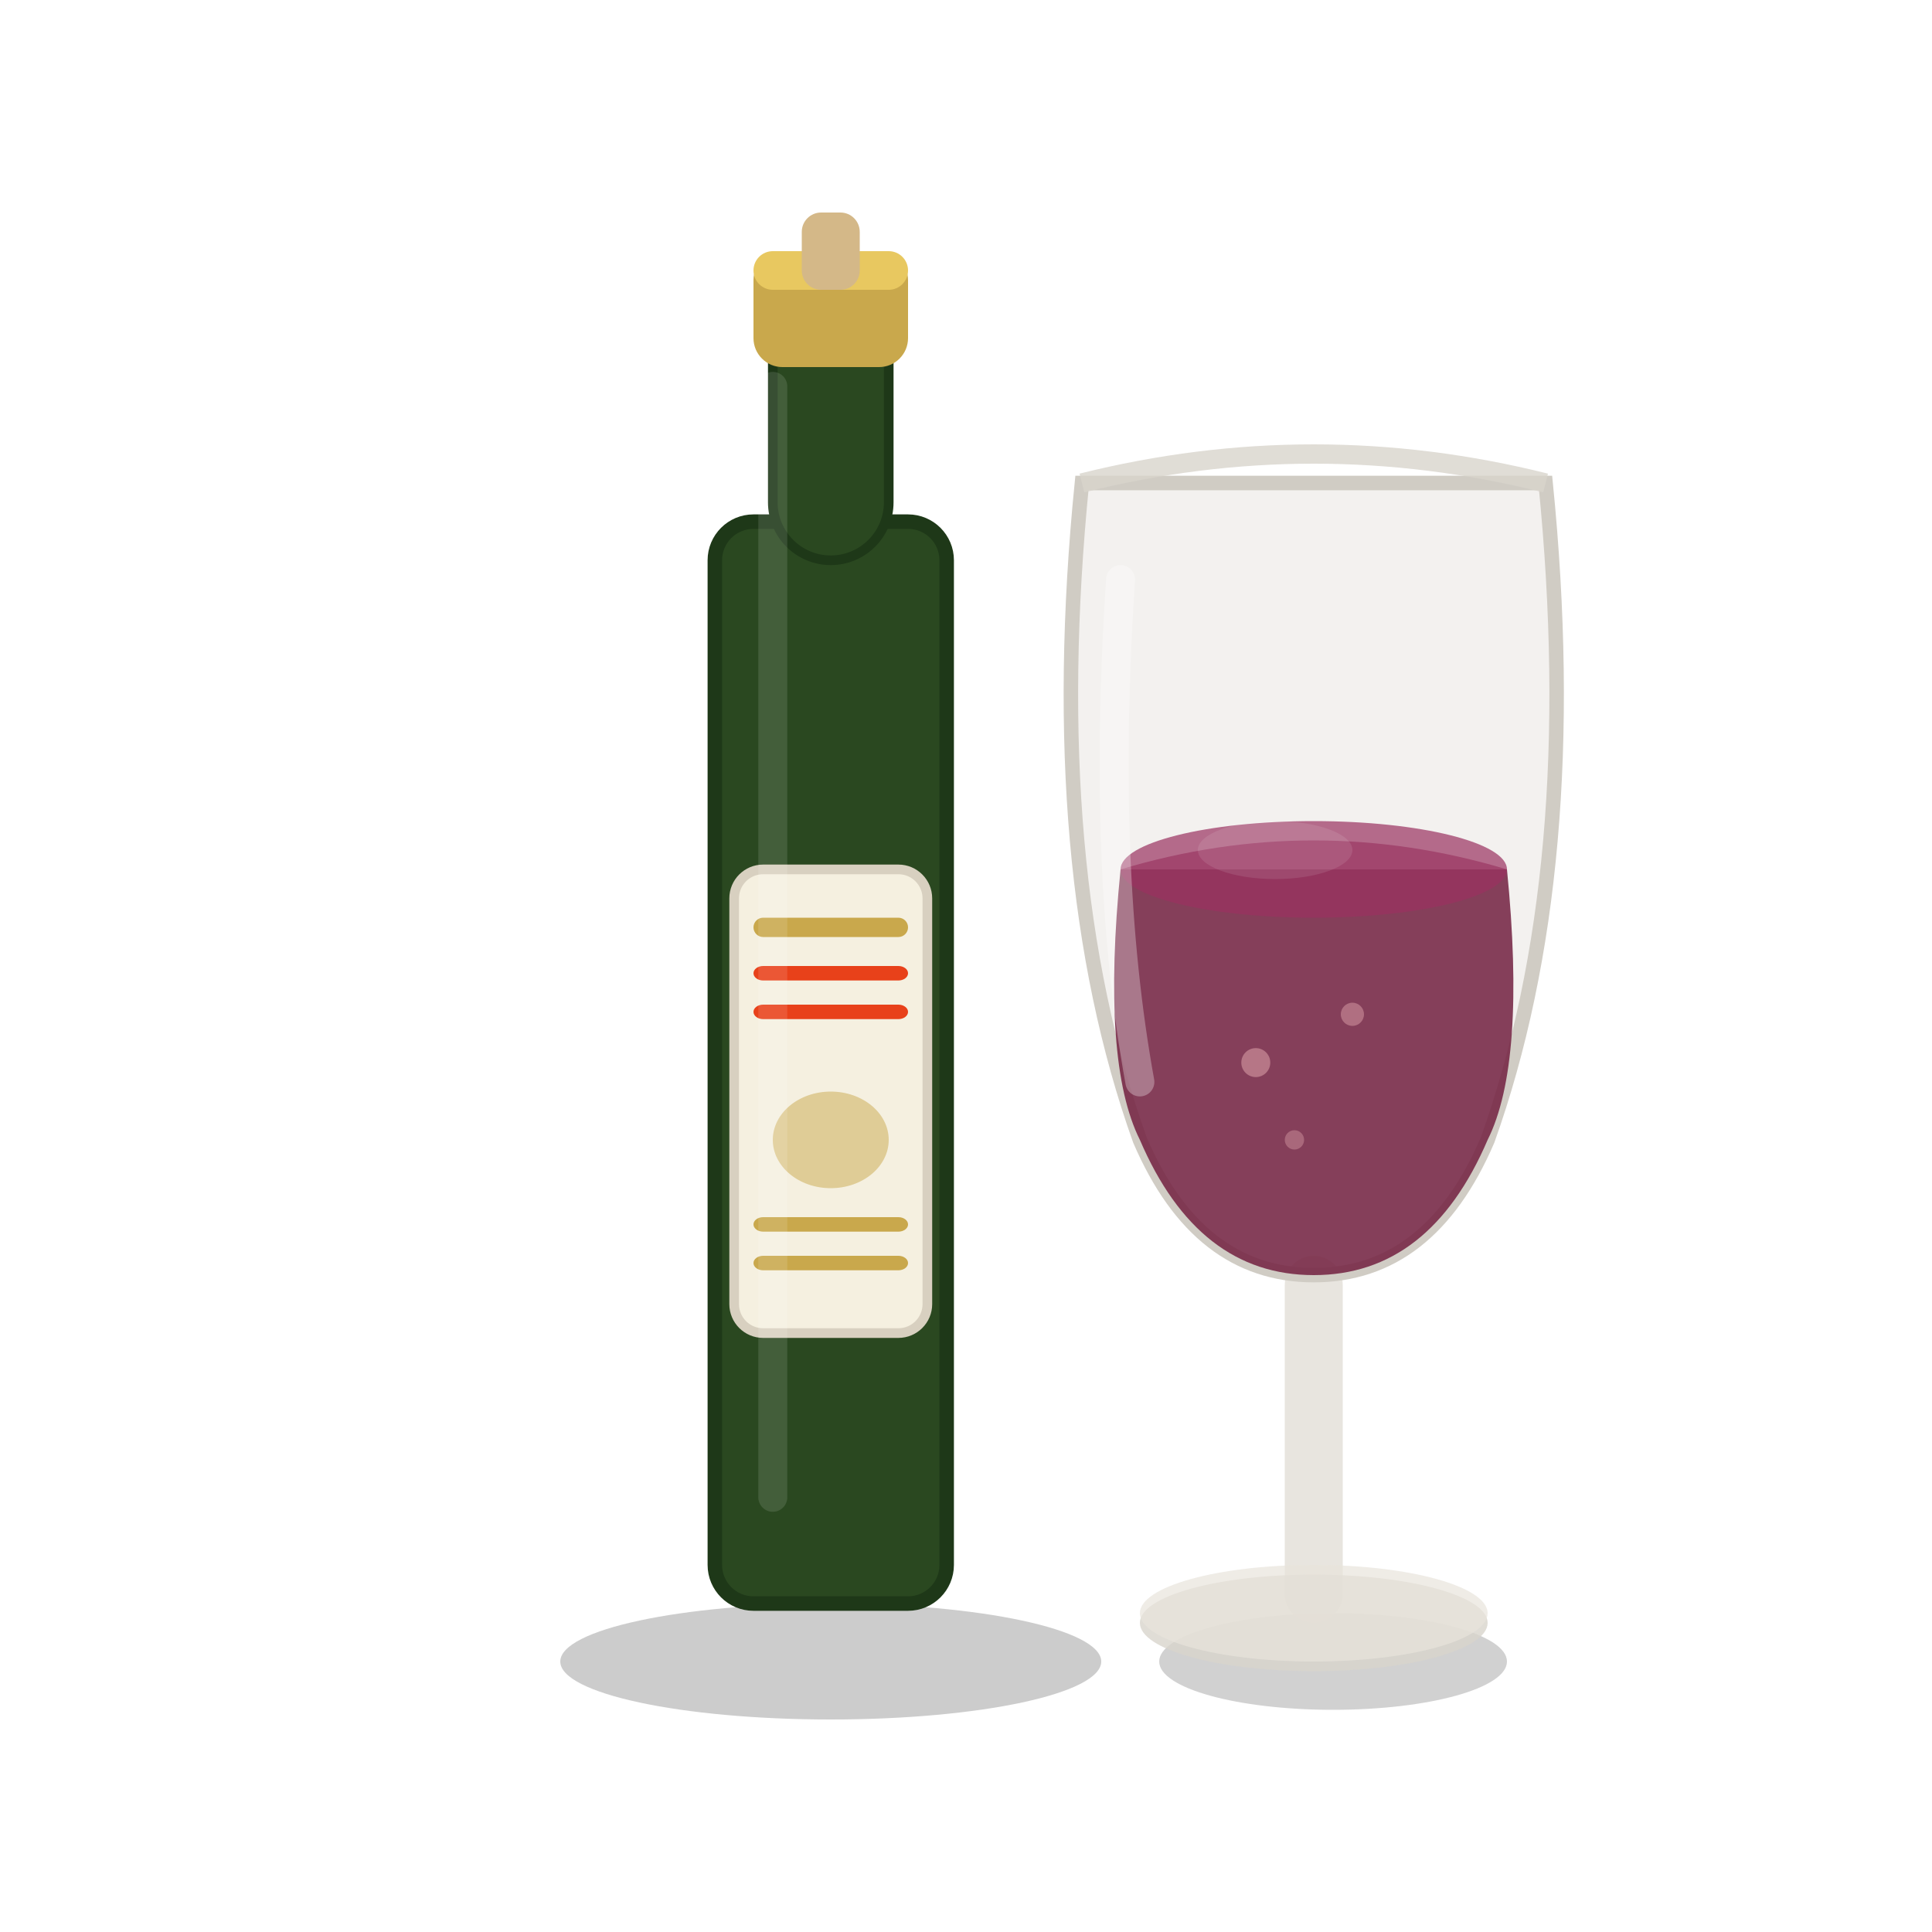
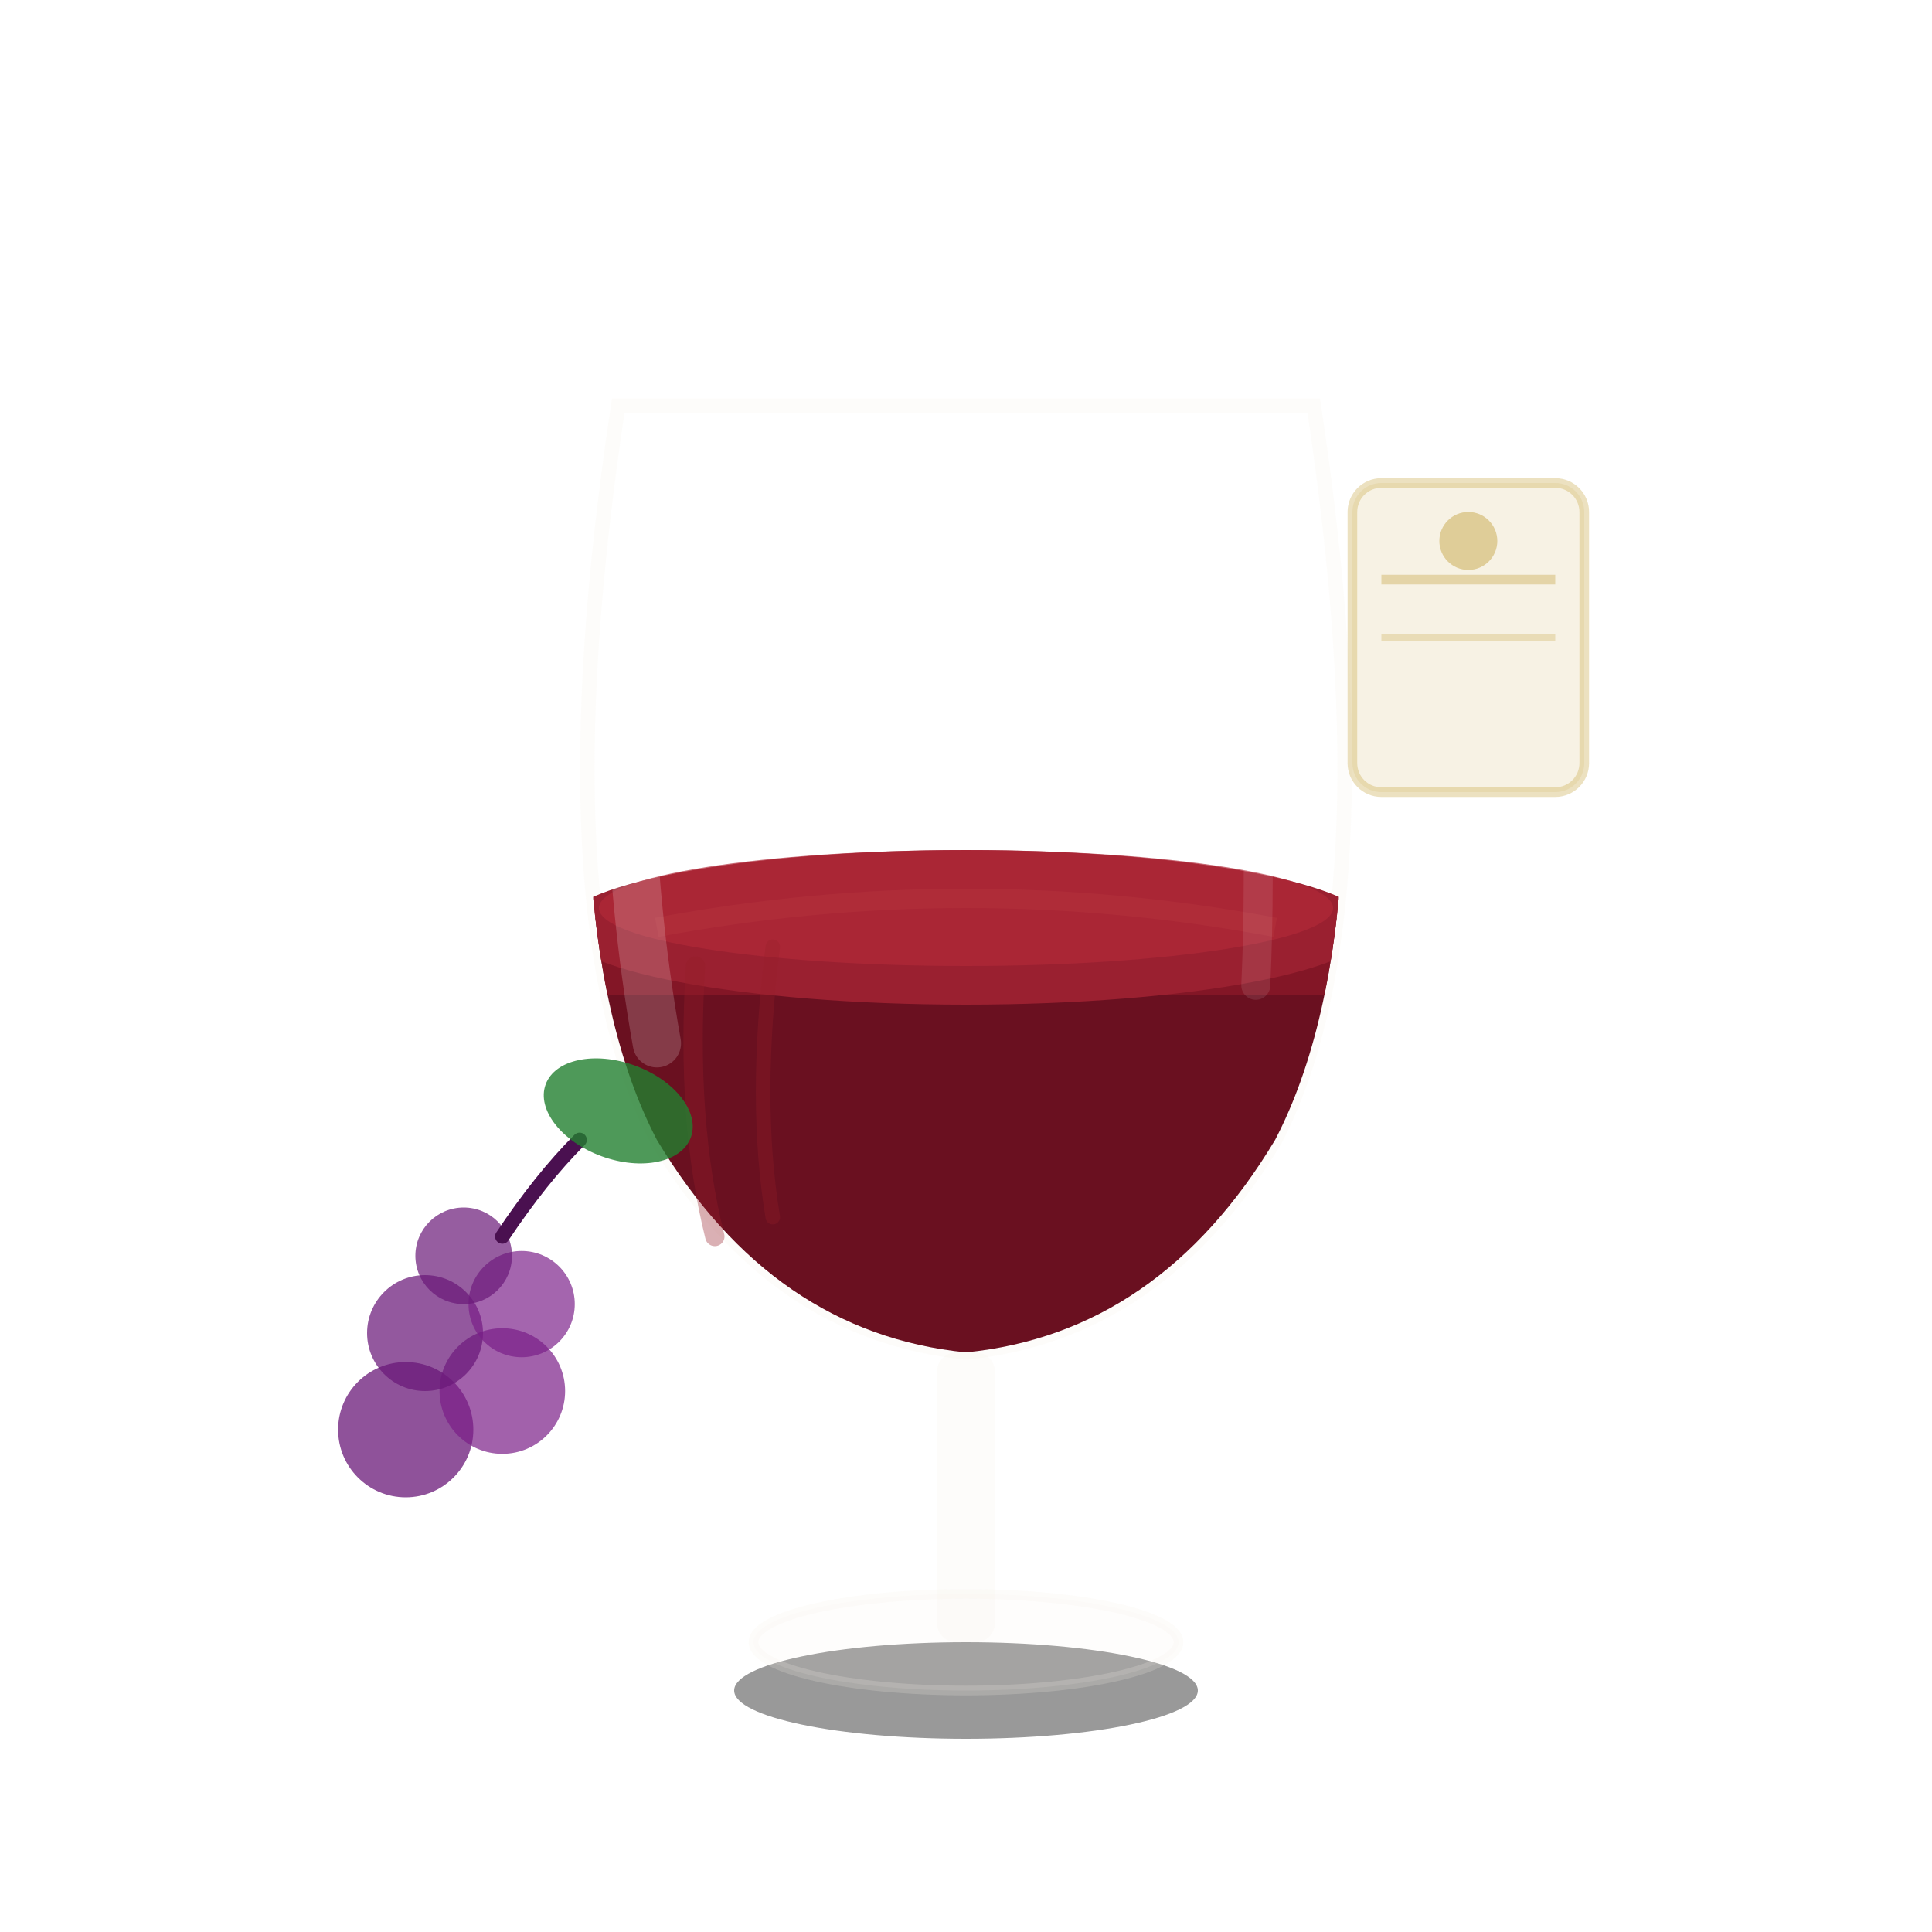
<svg xmlns="http://www.w3.org/2000/svg" viewBox="0 0 200 200">
-   <ellipse cx="86" cy="172" rx="28" ry="6" fill="rgba(0,0,0,0.2)" />
-   <ellipse cx="138" cy="172" rx="18" ry="5" fill="rgba(0,0,0,0.18)" />
-   <rect x="74" y="54" width="24" height="112" rx="4" fill="#2a4820" />
-   <rect x="74" y="54" width="24" height="112" rx="4" fill="none" stroke="#1e3818" stroke-width="1.5" />
-   <rect x="80" y="30" width="12" height="28" rx="6" fill="#2a4820" />
-   <rect x="80" y="30" width="12" height="28" rx="6" fill="none" stroke="#1e3818" stroke-width="1" />
-   <rect x="78" y="26" width="16" height="12" rx="3" fill="#c9a84c" />
-   <rect x="78" y="26" width="16" height="4" rx="2" fill="#e8c860" />
-   <rect x="83" y="22" width="6" height="8" rx="2" fill="#d4b888" />
-   <rect x="76" y="90" width="20" height="48" rx="3" fill="#f5f0e0" />
-   <rect x="76" y="90" width="20" height="48" rx="3" fill="none" stroke="#d8d0c0" stroke-width="1" />
-   <rect x="78" y="95" width="16" height="2" fill="#c9a84c" rx="1" />
-   <rect x="78" y="100" width="16" height="1.5" fill="#e8411a" rx="1" />
-   <rect x="78" y="104" width="16" height="1.5" fill="#e8411a" rx="1" />
-   <ellipse cx="86" cy="118" rx="6" ry="5" fill="#c9a84c" opacity="0.5" />
-   <rect x="78" y="126" width="16" height="1.5" fill="#c9a84c" rx="1" />
-   <rect x="78" y="130" width="16" height="1.5" fill="#c9a84c" rx="1" />
-   <line x1="80" y1="40" x2="80" y2="155" stroke="rgba(255,255,255,0.12)" stroke-width="3" stroke-linecap="round" />
-   <rect x="133" y="130" width="6" height="38" rx="3" fill="#e0dcd4" opacity="0.75" />
-   <ellipse cx="136" cy="168" rx="18" ry="5" fill="#d8d4cc" opacity="0.8" />
-   <ellipse cx="136" cy="167" rx="18" ry="5" fill="#e8e4dc" opacity="0.7" />
-   <path d="M 112 50 Q 108 90 118 118 Q 124 132 136 132 Q 148 132 154 118 Q 164 90 160 50 Z" fill="rgba(220,216,208,0.35)" />
-   <path d="M 112 50 Q 108 90 118 118 Q 124 132 136 132 Q 148 132 154 118 Q 164 90 160 50 Z" fill="none" stroke="#d0ccc4" stroke-width="1.5" />
-   <path d="M 116 90 Q 114 110 118 118 Q 124 132 136 132 Q 148 132 154 118 Q 158 110 156 90 Z" fill="#722040" opacity="0.85" />
-   <path d="M 116 90 Q 136 84 156 90" fill="#8a2850" opacity="0.6" />
-   <ellipse cx="136" cy="90" rx="20" ry="5" fill="#9a3060" opacity="0.7" />
-   <ellipse cx="132" cy="88" rx="8" ry="3" fill="rgba(255,255,255,0.1)" />
-   <path d="M 112 50 Q 136 44 160 50" fill="none" stroke="#d8d4cc" stroke-width="2" opacity="0.8" />
-   <path d="M 116 60 Q 114 90 118 112" fill="none" stroke="rgba(255,255,255,0.3)" stroke-width="3" stroke-linecap="round" />
-   <circle cx="130" cy="110" r="1.5" fill="rgba(255,200,200,0.4)" />
-   <circle cx="140" cy="105" r="1.2" fill="rgba(255,200,200,0.35)" />
-   <circle cx="134" cy="118" r="1" fill="rgba(255,200,200,0.3)" />
+   <ellipse cx="100" cy="175" rx="24" ry="5" fill="rgba(0,0,0,0.4)" />
+   <rect x="97" y="140" width="6" height="30" rx="2" fill="rgba(245,240,232,0.18)" />
+   <ellipse cx="100" cy="170" rx="22" ry="5" fill="rgba(245,240,232,0.12)" stroke="rgba(245,240,232,0.2)" stroke-width="1" />
+   <path d="M 64 42 Q 56 95 68 118 Q 80 138 100 140 Q 120 138 132 118 Q 144 95 136 42 Z" fill="rgba(255,255,255,0.08)" stroke="rgba(245,240,232,0.22)" stroke-width="1.5" />
+   <clipPath id="wine-clip">
+     <path d="M 64 42 Q 56 95 68 118 Q 80 138 100 140 Q 120 138 132 118 Q 144 95 136 42 Z" />
+   </clipPath>
+   <rect x="55" y="95" width="90" height="52" fill="#6a1020" clip-path="url(#wine-clip)" />
+   <rect x="55" y="93" width="90" height="10" fill="#8a1828" opacity="0.8" clip-path="url(#wine-clip)" />
+   <ellipse cx="100" cy="96" rx="42" ry="8" fill="#9a2030" clip-path="url(#wine-clip)" />
+   <ellipse cx="100" cy="94" rx="38" ry="6" fill="#b02838" opacity="0.7" clip-path="url(#wine-clip)" />
+   <path d="M 68 96 Q 100 90 132 96" fill="none" stroke="rgba(180,50,60,0.5)" stroke-width="2" />
+   <path d="M 67 50 Q 63 80 68 108" fill="none" stroke="rgba(255,255,255,0.18)" stroke-width="5" stroke-linecap="round" />
+   <path d="M 128 55 Q 131 80 130 102" fill="none" stroke="rgba(255,255,255,0.1)" stroke-width="3" stroke-linecap="round" />
+   <path d="M 72 100 Q 71 116 74 128" fill="none" stroke="rgba(150,30,40,0.35)" stroke-width="2" stroke-linecap="round" />
+   <path d="M 80 98 Q 78 114 80 126" fill="none" stroke="rgba(150,30,40,0.3)" stroke-width="1.5" stroke-linecap="round" />
+   <circle cx="42" cy="148" r="7" fill="#6a1878" opacity="0.75" />
+   <circle cx="52" cy="144" r="6.5" fill="#7a1e88" opacity="0.7" />
+   <circle cx="44" cy="138" r="6" fill="#6a1878" opacity="0.72" />
+   <circle cx="54" cy="135" r="5.5" fill="#7a1e88" opacity="0.68" />
+   <circle cx="48" cy="130" r="5" fill="#6a1878" opacity="0.7" />
+   <path d="M 52 128 Q 56 122 60 118" fill="none" stroke="#4a1050" stroke-width="1.5" stroke-linecap="round" />
+   <ellipse cx="64" cy="115" rx="8" ry="5" fill="#228030" opacity="0.8" transform="rotate(20,64,115)" />
+   <rect x="140" y="50" width="24" height="32" rx="3" fill="rgba(201,168,76,0.15)" stroke="rgba(201,168,76,0.35)" stroke-width="1" />
+   <line x1="143" y1="60" x2="161" y2="60" stroke="rgba(201,168,76,0.4)" stroke-width="1" />
+   <line x1="143" y1="66" x2="161" y2="66" stroke="rgba(201,168,76,0.3)" stroke-width="0.8" />
+   <circle cx="152" cy="56" r="3" fill="rgba(201,168,76,0.5)" />
</svg>
